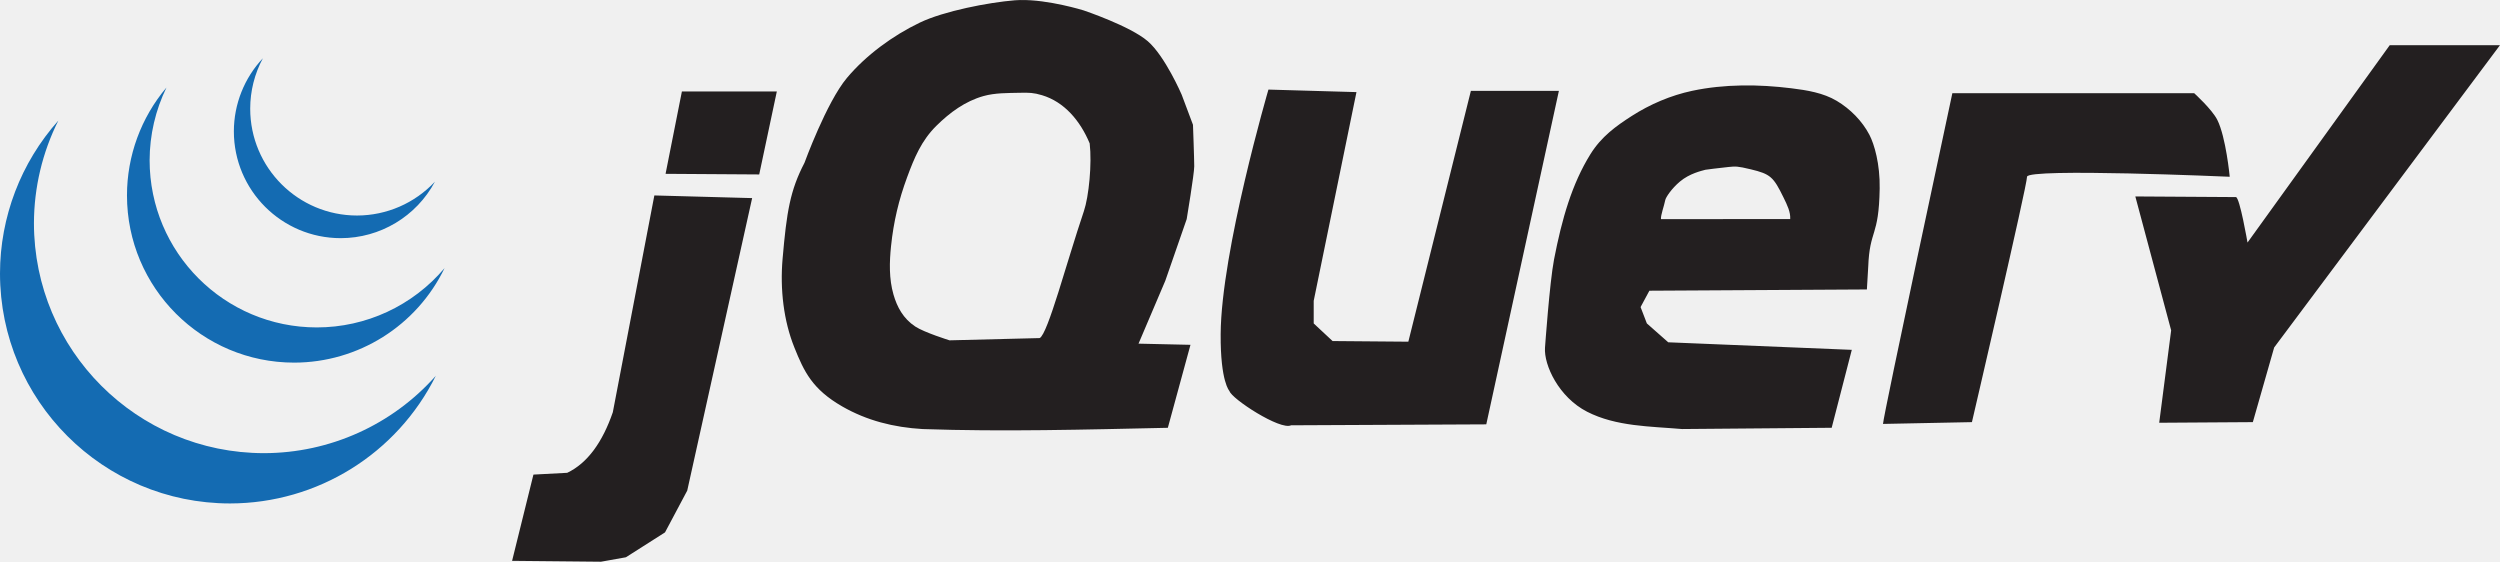
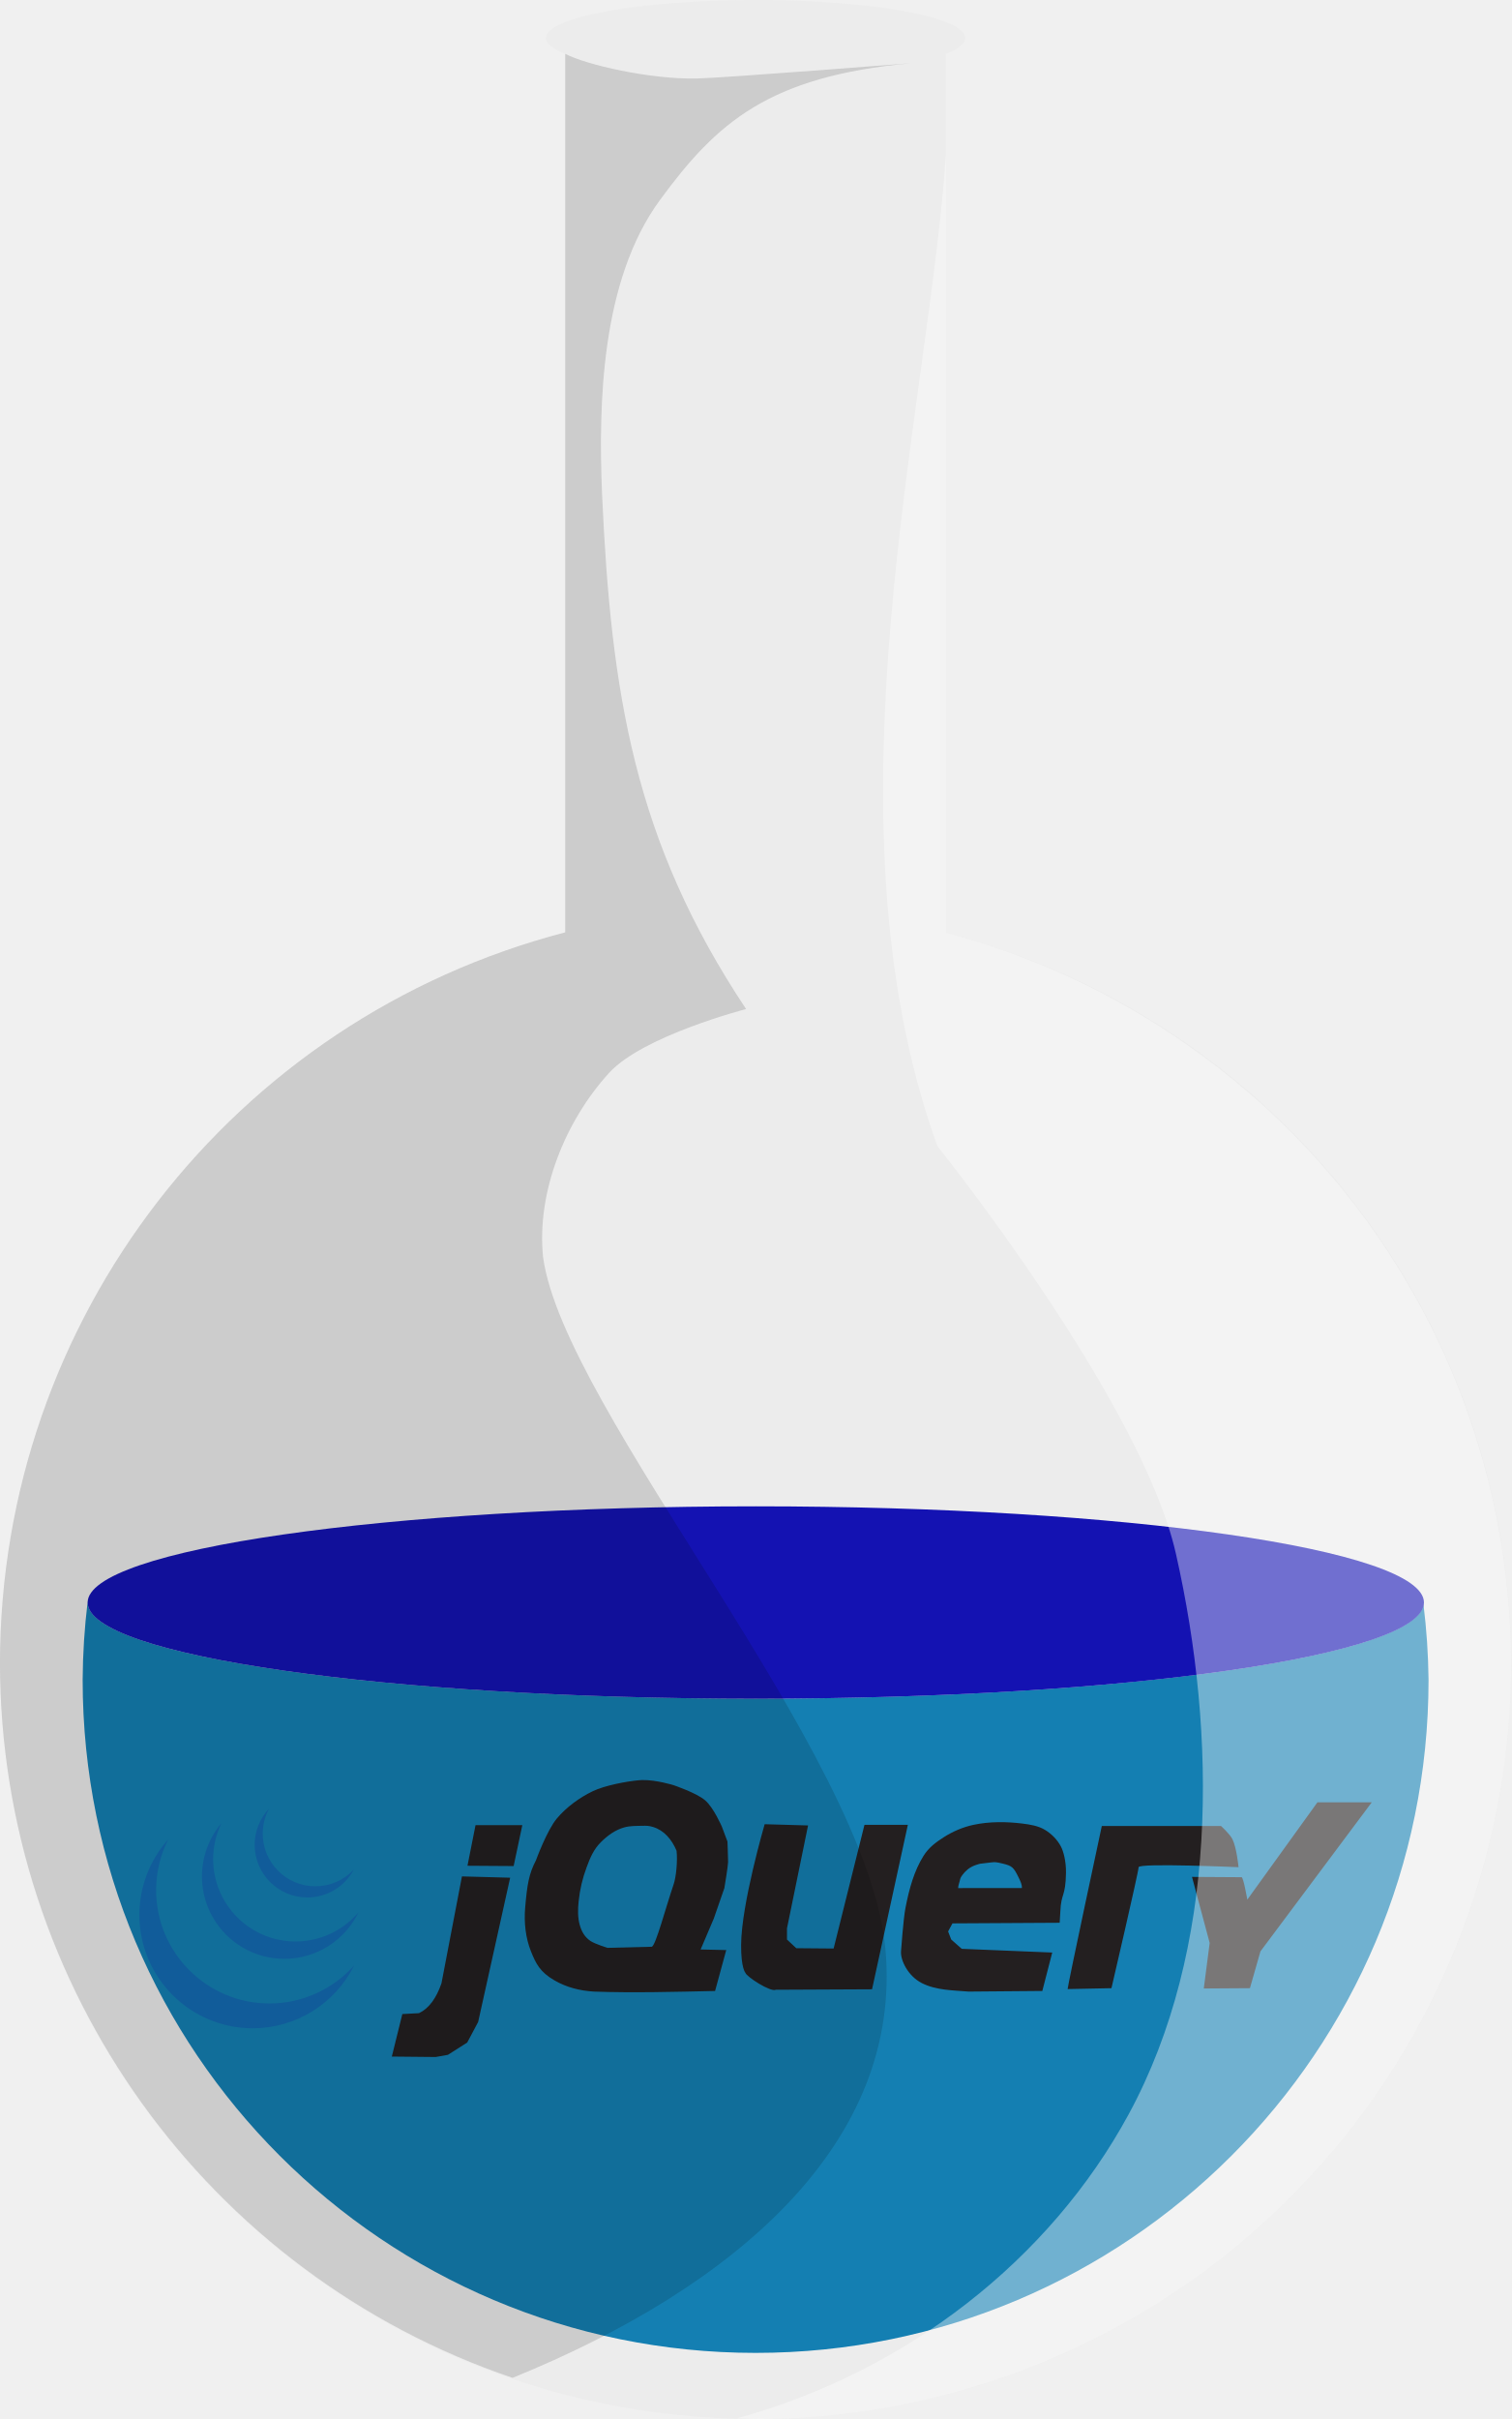
- <svg xmlns="http://www.w3.org/2000/svg" width="156.914mm" height="35.256mm" viewBox="0 0 156.914 35.256" version="1.1" id="svg5814">
+ <svg xmlns="http://www.w3.org/2000/svg" width="64.28mm" height="102.872mm" viewBox="0 0 64.28 102.872" version="1.1" id="svg5814">
  <defs id="defs5808" />
-   <g id="layer1" transform="translate(-29.93545,-141.6985)">
-     <g id="g6422" transform="matrix(1.18105,0,0,1.18105,-5.419823,-32.0377)">
-       <g style="fill:#146bb2;fill-opacity:1" transform="translate(15.43608,-7.079913)" id="g6388">
-         <path style="fill:#146bb2;fill-opacity:1;stroke:none;stroke-width:4.265;stroke-miterlimit:4;stroke-dasharray:none;stroke-opacity:1" d="m 66.516,606.965 a 46.214,46.214 0 0 0 -11.715,30.682 46.214,46.214 0 0 0 46.215,46.215 46.214,46.214 0 0 0 41.32,-25.639 46.214,46.214 0 0 1 -34.502,15.537 46.214,46.214 0 0 1 -46.215,-46.215 46.214,46.214 0 0 1 4.896,-20.58 z" transform="scale(0.2645833)" id="path5827" />
-         <path style="fill:#146bb2;fill-opacity:1;stroke:none;stroke-width:5.179;stroke-miterlimit:4;stroke-dasharray:none;stroke-opacity:1" d="m 88.24,600.314 a 33.588,33.588 0 0 0 -7.934,21.674 33.588,33.588 0 0 0 33.588,33.588 33.588,33.588 0 0 0 30.199,-18.982 33.588,33.588 0 0 1 -25.654,11.912 33.588,33.588 0 0 1 -33.586,-33.588 33.588,33.588 0 0 1 3.387,-14.604 z" transform="scale(0.2645833)" id="path6375" />
-         <path style="fill:#146bb2;fill-opacity:1;stroke:none;stroke-width:4.432;stroke-miterlimit:4;stroke-dasharray:none;stroke-opacity:1" d="m 107.602,594.441 a 21.466,21.466 0 0 0 -5.828,14.668 21.466,21.466 0 0 0 21.465,21.467 21.466,21.466 0 0 0 18.92,-11.344 21.466,21.466 0 0 1 -15.637,6.797 21.466,21.466 0 0 1 -21.465,-21.465 21.466,21.466 0 0 1 2.545,-10.123 z" transform="scale(0.2645833)" id="path6380" />
+   <g id="layer1" transform="translate(-22.96053,-134.4562)">
+     <g id="g938" transform="matrix(1.571709,0,0,1.571709,172.2227,-146.97)">
+       <path id="path6211" d="m -74.564,206.713 c -0.307,0.603 -0.606,1.209 -1.023,1.757 -0.343,0.533 -0.351,0.829 -0.357,1.139 0,0.766 0.621,1.388 1.388,1.388 0.766,0 1.388,-0.621 1.388,-1.388 0.006,-0.269 0.006,-0.658 -0.348,-1.126 -0.619,-0.775 -0.749,-1.169 -1.048,-1.77 z" style="opacity:1;fill:#aa87de;fill-opacity:1;fill-rule:nonzero;stroke:none;stroke-width:0.074;stroke-linecap:butt;stroke-linejoin:miter;stroke-miterlimit:4;stroke-dasharray:none;stroke-dashoffset:0;stroke-opacity:1;paint-order:markers stroke fill" />
+       <path style="opacity:1;fill:#ff80e5;fill-opacity:1;fill-rule:nonzero;stroke:none;stroke-width:0.074;stroke-linecap:butt;stroke-linejoin:miter;stroke-miterlimit:4;stroke-dasharray:none;stroke-dashoffset:0;stroke-opacity:1;paint-order:markers stroke fill" d="m -74.564,216.112 c -0.307,0.603 -0.606,1.209 -1.023,1.757 -0.343,0.533 -0.351,0.829 -0.357,1.139 0,0.766 0.621,1.388 1.388,1.388 0.766,0 1.388,-0.621 1.388,-1.388 0.006,-0.269 0.006,-0.658 -0.348,-1.126 -0.619,-0.775 -0.749,-1.169 -1.048,-1.77 z" id="path6155" />
+       <path id="path5994" d="m -74.519,179.057 a 5.675,1.029 0 0 0 -5.675,1.028 5.675,1.029 0 0 0 0.524,0.428 v 23.771 a 20.449,20.449 0 0 0 -15.298,19.775 20.449,20.449 0 0 0 20.449,20.449 20.449,20.449 0 0 0 20.449,-20.449 20.449,20.449 0 0 0 -15.298,-19.763 v -23.783 a 5.675,1.029 0 0 0 0.524,-0.429 5.675,1.029 0 0 0 -5.675,-1.028 z" style="opacity:1;fill:#ececec;fill-opacity:1;fill-rule:nonzero;stroke:none;stroke-width:0.45;stroke-linecap:butt;stroke-linejoin:miter;stroke-miterlimit:4;stroke-dasharray:none;stroke-dashoffset:0;stroke-opacity:1;paint-order:stroke fill markers" />
+       <path id="path6002" d="m -92.596,222.399 a 18.212,18.212 0 0 0 -0.135,2.109 18.212,18.212 0 0 0 18.212,18.213 18.212,18.212 0 0 0 18.213,-18.213 18.212,18.212 0 0 0 -0.138,-2.046 18.083,2.603 0 0 1 -18.068,2.558 18.083,2.603 0 0 1 -18.083,-2.602 18.083,2.603 0 0 1 0.006,-0.018 z" style="opacity:1;fill:#147fb2;fill-opacity:1;fill-rule:nonzero;stroke:none;stroke-width:0.654;stroke-linecap:butt;stroke-linejoin:miter;stroke-miterlimit:4;stroke-dasharray:none;stroke-dashoffset:0;stroke-opacity:1;paint-order:stroke fill markers" />
+       <ellipse ry="2.603" rx="18.083" cy="222.418" cx="-74.513" id="path6010" style="opacity:1;fill:#1412b2;fill-opacity:1;fill-rule:nonzero;stroke:none;stroke-width:0.475;stroke-linecap:butt;stroke-linejoin:miter;stroke-miterlimit:4;stroke-dasharray:none;stroke-dashoffset:0;stroke-opacity:1;paint-order:stroke fill markers" />
+       <g id="g923" transform="matrix(0.2510432,0,0,0.2510432,-98.71096,190.2918)">
+         <g style="fill:#146bb2;fill-opacity:1" transform="translate(15.43608,-7.079913)" id="g919">
+           <path style="fill:#146bb2;fill-opacity:1;stroke:none;stroke-width:4.265;stroke-miterlimit:4;stroke-dasharray:none;stroke-opacity:1" d="m 66.516,606.965 a 46.214,46.214 0 0 0 -11.715,30.682 46.214,46.214 0 0 0 46.215,46.215 46.214,46.214 0 0 0 41.32,-25.639 46.214,46.214 0 0 1 -34.502,15.537 46.214,46.214 0 0 1 -46.215,-46.215 46.214,46.214 0 0 1 4.896,-20.58 z" transform="scale(0.2645833)" id="path913" />
+           <path style="fill:#146bb2;fill-opacity:1;stroke:none;stroke-width:5.179;stroke-miterlimit:4;stroke-dasharray:none;stroke-opacity:1" d="m 88.24,600.314 a 33.588,33.588 0 0 0 -7.934,21.674 33.588,33.588 0 0 0 33.588,33.588 33.588,33.588 0 0 0 30.199,-18.982 33.588,33.588 0 0 1 -25.654,11.912 33.588,33.588 0 0 1 -33.586,-33.588 33.588,33.588 0 0 1 3.387,-14.604 z" transform="scale(0.2645833)" id="path915" />
+           <path style="fill:#146bb2;fill-opacity:1;stroke:none;stroke-width:4.432;stroke-miterlimit:4;stroke-dasharray:none;stroke-opacity:1" d="m 107.602,594.441 a 21.466,21.466 0 0 0 -5.828,14.668 21.466,21.466 0 0 0 21.465,21.467 21.466,21.466 0 0 0 18.92,-11.344 21.466,21.466 0 0 1 -15.637,6.797 21.466,21.466 0 0 1 -21.465,-21.465 21.466,21.466 0 0 1 2.545,-10.123 z" transform="scale(0.2645833)" id="path917" />
+         </g>
+         <path id="path921" d="m 84.158,147.104 c -0.1,0.002 -0.198,0.007 -0.294,0.015 -1.4,0.115 -3.762,0.57 -5.048,1.187 -1.435,0.688 -2.862,1.735 -3.872,2.939 -1.085,1.294 -2.255,4.51 -2.255,4.51 -0.765,1.471 -0.947,2.597 -1.164,5.105 -0.14,1.623 0.056,3.291 0.626,4.709 0.514,1.28 0.948,2.215 2.542,3.133 1.305,0.751 2.737,1.114 4.276,1.203 4.258,0.148 8.65,0.028 13.03,-0.067 l 1.203,-4.41 -2.761,-0.062 1.424,-3.345 1.136,-3.274 c 0,0 0.401,-2.405 0.401,-2.806 0,-0.401 -0.067,-2.205 -0.067,-2.205 l -0.602,-1.604 c 0,0 -0.879,-2.042 -1.8,-2.838 -0.934,-0.807 -3.412,-1.639 -3.412,-1.639 0,0 -1.866,-0.581 -3.364,-0.55 z m 72.778,2.4 -7.559,10.489 c 0,0 -0.416,-2.416 -0.617,-2.416 -0.2,0 -5.345,-0.034 -5.345,-0.034 l 1.904,7.116 -0.635,4.911 4.976,-0.033 1.134,-3.969 12,-16.064 z m -34.444,2.141 c -0.886,0.015 -1.769,0.102 -2.63,0.285 -1.133,0.242 -2.233,0.711 -3.208,1.336 -0.839,0.539 -1.615,1.095 -2.197,2.031 -0.982,1.581 -1.517,3.438 -1.934,5.596 -0.234,1.211 -0.48,4.684 -0.48,4.684 -0.067,0.926 0.734,2.639 2.239,3.408 1.544,0.789 3.357,0.774 5.045,0.919 l 7.951,-0.067 1.069,-4.142 -9.755,-0.401 -1.136,-1.003 -0.334,-0.869 0.468,-0.869 11.559,-0.067 c 0,0 0.065,-1.044 0.071,-1.2 0.078,-2.031 0.566,-1.539 0.609,-4.167 0.021,-1.298 -0.283,-2.349 -0.546,-2.852 -0.387,-0.74 -1.02,-1.377 -1.737,-1.804 -0.715,-0.426 -1.58,-0.566 -2.406,-0.668 -0.873,-0.108 -1.762,-0.166 -2.648,-0.151 z m -37.182,0.517 c 1.182,0.352 2.032,1.353 2.536,2.563 0.125,1.077 -0.043,2.818 -0.31,3.605 -0.911,2.689 -1.911,6.521 -2.348,6.74 l -4.791,0.12 c 0,0 -1.343,-0.419 -1.821,-0.734 -0.642,-0.423 -0.968,-1.042 -1.158,-1.701 -0.24,-0.833 -0.218,-1.721 -0.128,-2.583 0.134,-1.288 0.411,-2.452 0.851,-3.642 0.388,-1.051 0.762,-1.955 1.559,-2.743 0.716,-0.708 1.533,-1.307 2.503,-1.579 0.618,-0.173 1.282,-0.159 1.935,-0.174 0.491,-0.011 0.726,-0.006 1.173,0.128 z m 12.035,-0.298 c 0,0 -2.511,8.592 -2.539,12.996 -0.016,2.545 0.468,3.024 0.468,3.024 0.105,0.408 2.704,2.104 3.274,1.821 l 10.374,-0.05 3.859,-17.723 h -4.677 l -3.324,13.33 -4.026,-0.034 -1.003,-0.935 v -1.203 l 2.272,-11.092 z m -31.171,0.1 -0.868,4.377 4.977,0.033 0.936,-4.41 z m 67.517,0.092 c 0,0 -3.685,17.198 -3.685,17.576 l 4.725,-0.095 c 0,0 2.929,-12.568 2.929,-13.04 0,-0.472 10.772,0 10.772,0 0,0 -0.199,-2.102 -0.661,-3.024 -0.28,-0.559 -1.228,-1.417 -1.228,-1.417 z m -11.913,3.923 c 0.4,-0.038 0.481,-0.051 1.203,0.123 1.044,0.252 1.2,0.395 1.743,1.508 0.195,0.4 0.373,0.761 0.35,1.136 v 5.3e-4 c -2.292,0 -4.576,0.001 -6.868,0.001 -0.022,-0.199 0.165,-0.69 0.228,-1.012 0.028,-0.144 0.333,-0.61 0.782,-0.986 0.517,-0.432 1.146,-0.567 1.355,-0.625 0,0 0.796,-0.106 1.208,-0.145 z m -57.068,1.511 -2.207,11.522 c -0.546,1.585 -1.342,2.703 -2.423,3.218 l -1.796,0.095 -1.134,4.583 4.725,0.047 1.323,-0.236 2.079,-1.323 1.181,-2.221 3.449,-15.544 z" style="fill:#231f20;fill-opacity:1;stroke:none;stroke-width:0.265px;stroke-linecap:butt;stroke-linejoin:miter;stroke-opacity:1" />
      </g>
-       <path id="path6390" d="m 84.158,147.104 c -0.1,0.002 -0.198,0.007 -0.294,0.015 -1.4,0.115 -3.762,0.57 -5.048,1.187 -1.435,0.688 -2.862,1.735 -3.872,2.939 -1.085,1.294 -2.255,4.51 -2.255,4.51 -0.765,1.471 -0.947,2.597 -1.164,5.105 -0.14,1.623 0.056,3.291 0.626,4.709 0.514,1.28 0.948,2.215 2.542,3.133 1.305,0.751 2.737,1.114 4.276,1.203 4.258,0.148 8.65,0.028 13.03,-0.067 l 1.203,-4.41 -2.761,-0.062 1.424,-3.345 1.136,-3.274 c 0,0 0.401,-2.405 0.401,-2.806 0,-0.401 -0.067,-2.205 -0.067,-2.205 l -0.602,-1.604 c 0,0 -0.879,-2.042 -1.8,-2.838 -0.934,-0.807 -3.412,-1.639 -3.412,-1.639 0,0 -1.866,-0.581 -3.364,-0.55 z m 72.778,2.4 -7.559,10.489 c 0,0 -0.416,-2.416 -0.617,-2.416 -0.2,0 -5.345,-0.034 -5.345,-0.034 l 1.904,7.116 -0.635,4.911 4.976,-0.033 1.134,-3.969 12,-16.064 z m -34.444,2.141 c -0.886,0.015 -1.769,0.102 -2.63,0.285 -1.133,0.242 -2.233,0.711 -3.208,1.336 -0.839,0.539 -1.615,1.095 -2.197,2.031 -0.982,1.581 -1.517,3.438 -1.934,5.596 -0.234,1.211 -0.48,4.684 -0.48,4.684 -0.067,0.926 0.734,2.639 2.239,3.408 1.544,0.789 3.357,0.774 5.045,0.919 l 7.951,-0.067 1.069,-4.142 -9.755,-0.401 -1.136,-1.003 -0.334,-0.869 0.468,-0.869 11.559,-0.067 c 0,0 0.065,-1.044 0.071,-1.2 0.078,-2.031 0.566,-1.539 0.609,-4.167 0.021,-1.298 -0.283,-2.349 -0.546,-2.852 -0.387,-0.74 -1.02,-1.377 -1.737,-1.804 -0.715,-0.426 -1.58,-0.566 -2.406,-0.668 -0.873,-0.108 -1.762,-0.166 -2.648,-0.151 z m -37.182,0.517 c 1.182,0.352 2.032,1.353 2.536,2.563 0.125,1.077 -0.043,2.818 -0.31,3.605 -0.911,2.689 -1.911,6.521 -2.348,6.74 l -4.791,0.12 c 0,0 -1.343,-0.419 -1.821,-0.734 -0.642,-0.423 -0.968,-1.042 -1.158,-1.701 -0.24,-0.833 -0.218,-1.721 -0.128,-2.583 0.134,-1.288 0.411,-2.452 0.851,-3.642 0.388,-1.051 0.762,-1.955 1.559,-2.743 0.716,-0.708 1.533,-1.307 2.503,-1.579 0.618,-0.173 1.282,-0.159 1.935,-0.174 0.491,-0.011 0.726,-0.006 1.173,0.128 z m 12.035,-0.298 c 0,0 -2.511,8.592 -2.539,12.996 -0.016,2.545 0.468,3.024 0.468,3.024 0.105,0.408 2.704,2.104 3.274,1.821 l 10.374,-0.05 3.859,-17.723 h -4.677 l -3.324,13.33 -4.026,-0.034 -1.003,-0.935 v -1.203 l 2.272,-11.092 z m -31.171,0.1 -0.868,4.377 4.977,0.033 0.936,-4.41 z m 67.517,0.092 c 0,0 -3.685,17.198 -3.685,17.576 l 4.725,-0.095 c 0,0 2.929,-12.568 2.929,-13.04 0,-0.472 10.772,0 10.772,0 0,0 -0.199,-2.102 -0.661,-3.024 -0.28,-0.559 -1.228,-1.417 -1.228,-1.417 z m -11.913,3.923 c 0.4,-0.038 0.481,-0.051 1.203,0.123 1.044,0.252 1.2,0.395 1.743,1.508 0.195,0.4 0.373,0.761 0.35,1.136 v 5.3e-4 c -2.292,0 -4.576,0.001 -6.868,0.001 -0.022,-0.199 0.165,-0.69 0.228,-1.012 0.028,-0.144 0.333,-0.61 0.782,-0.986 0.517,-0.432 1.146,-0.567 1.355,-0.625 0,0 0.796,-0.106 1.208,-0.145 z m -57.068,1.511 -2.207,11.522 c -0.546,1.585 -1.342,2.703 -2.423,3.218 l -1.796,0.095 -1.134,4.583 4.725,0.047 1.323,-0.236 2.079,-1.323 1.181,-2.221 3.449,-15.544 z" style="fill:#231f20;fill-opacity:1;stroke:none;stroke-width:0.265px;stroke-linecap:butt;stroke-linejoin:miter;stroke-opacity:1" />
+       <path id="path6015" d="m -69.368,183.237 c -0.443,6.799 -3.449,17.905 -0.231,26.829 0,0 5.513,6.871 6.454,11.024 1.122,4.951 1.144,10.715 -1.278,15.177 -2.134,3.93 -6.001,6.962 -10.598,8.225 0.167,0.008 0.334,0.014 0.501,0.018 a 20.449,20.449 0 0 0 13.156,-4.795 c 0.012,-0.01 0.024,-0.02 0.035,-0.03 a 20.449,20.449 0 0 0 1.458,-1.359 c 0.012,-0.012 0.024,-0.024 0.036,-0.037 a 20.449,20.449 0 0 0 1.328,-1.511 c 0.003,-0.003 0.005,-0.007 0.008,-0.01 a 20.449,20.449 0 0 0 4.375,-11.255 c 3.58e-4,-0.005 6.76e-4,-0.011 0.001,-0.016 a 20.449,20.449 0 0 0 0.051,-1.436 20.449,20.449 0 0 0 -0.101,-1.958 c -0.007,-0.065 -0.014,-0.13 -0.021,-0.195 a 20.449,20.449 0 0 0 -0.265,-1.743 c -0.021,-0.104 -0.041,-0.209 -0.063,-0.313 a 20.449,20.449 0 0 0 -0.409,-1.595 c -0.049,-0.164 -0.1,-0.328 -0.153,-0.49 a 20.449,20.449 0 0 0 -0.51,-1.392 c -0.077,-0.188 -0.157,-0.374 -0.239,-0.56 a 20.449,20.449 0 0 0 -0.592,-1.221 c -0.127,-0.241 -0.259,-0.479 -0.396,-0.714 a 20.449,20.449 0 0 0 -0.577,-0.939 c -0.179,-0.274 -0.364,-0.546 -0.556,-0.811 a 20.449,20.449 0 0 0 -0.583,-0.765 c -0.26,-0.326 -0.531,-0.645 -0.812,-0.956 a 20.449,20.449 0 0 0 -0.472,-0.506 c -0.321,-0.332 -0.654,-0.656 -0.999,-0.967 a 20.449,20.449 0 0 0 -0.334,-0.293 c -0.516,-0.445 -1.055,-0.868 -1.618,-1.264 v -3.6e-4 a 20.449,20.449 0 0 0 -6.595,-3.081 z" style="fill:#ffffff;fill-opacity:0.392;stroke:none;stroke-width:0.179px;stroke-linecap:butt;stroke-linejoin:miter;stroke-opacity:1" />
+       <path id="path6023" d="m -70.302,180.767 c 0,0 -5.105,0.401 -5.811,0.415 -1.258,0.026 -2.993,-0.371 -3.558,-0.668 0,0 0,0.395 0,0.515 v 23.256 c -9.004,2.344 -15.291,10.471 -15.298,19.775 0.011,8.75 5.588,16.522 13.873,19.336 6.046,-2.458 10.563,-6.368 10.091,-11.604 -0.478,-5.3 -8.702,-14.57 -9.266,-18.723 -0.179,-1.756 0.599,-3.681 1.789,-4.984 0.919,-1.006 3.706,-1.725 3.706,-1.725 -3.024,-4.542 -3.654,-8.53 -3.898,-13.931 -0.101,-2.434 -0.032,-5.783 1.569,-7.963 1.528,-2.08 2.922,-3.346 6.802,-3.699 z" style="fill:#000000;fill-opacity:0.137;stroke:none;stroke-width:0.179px;stroke-linecap:butt;stroke-linejoin:miter;stroke-opacity:1" />
    </g>
  </g>
</svg>
